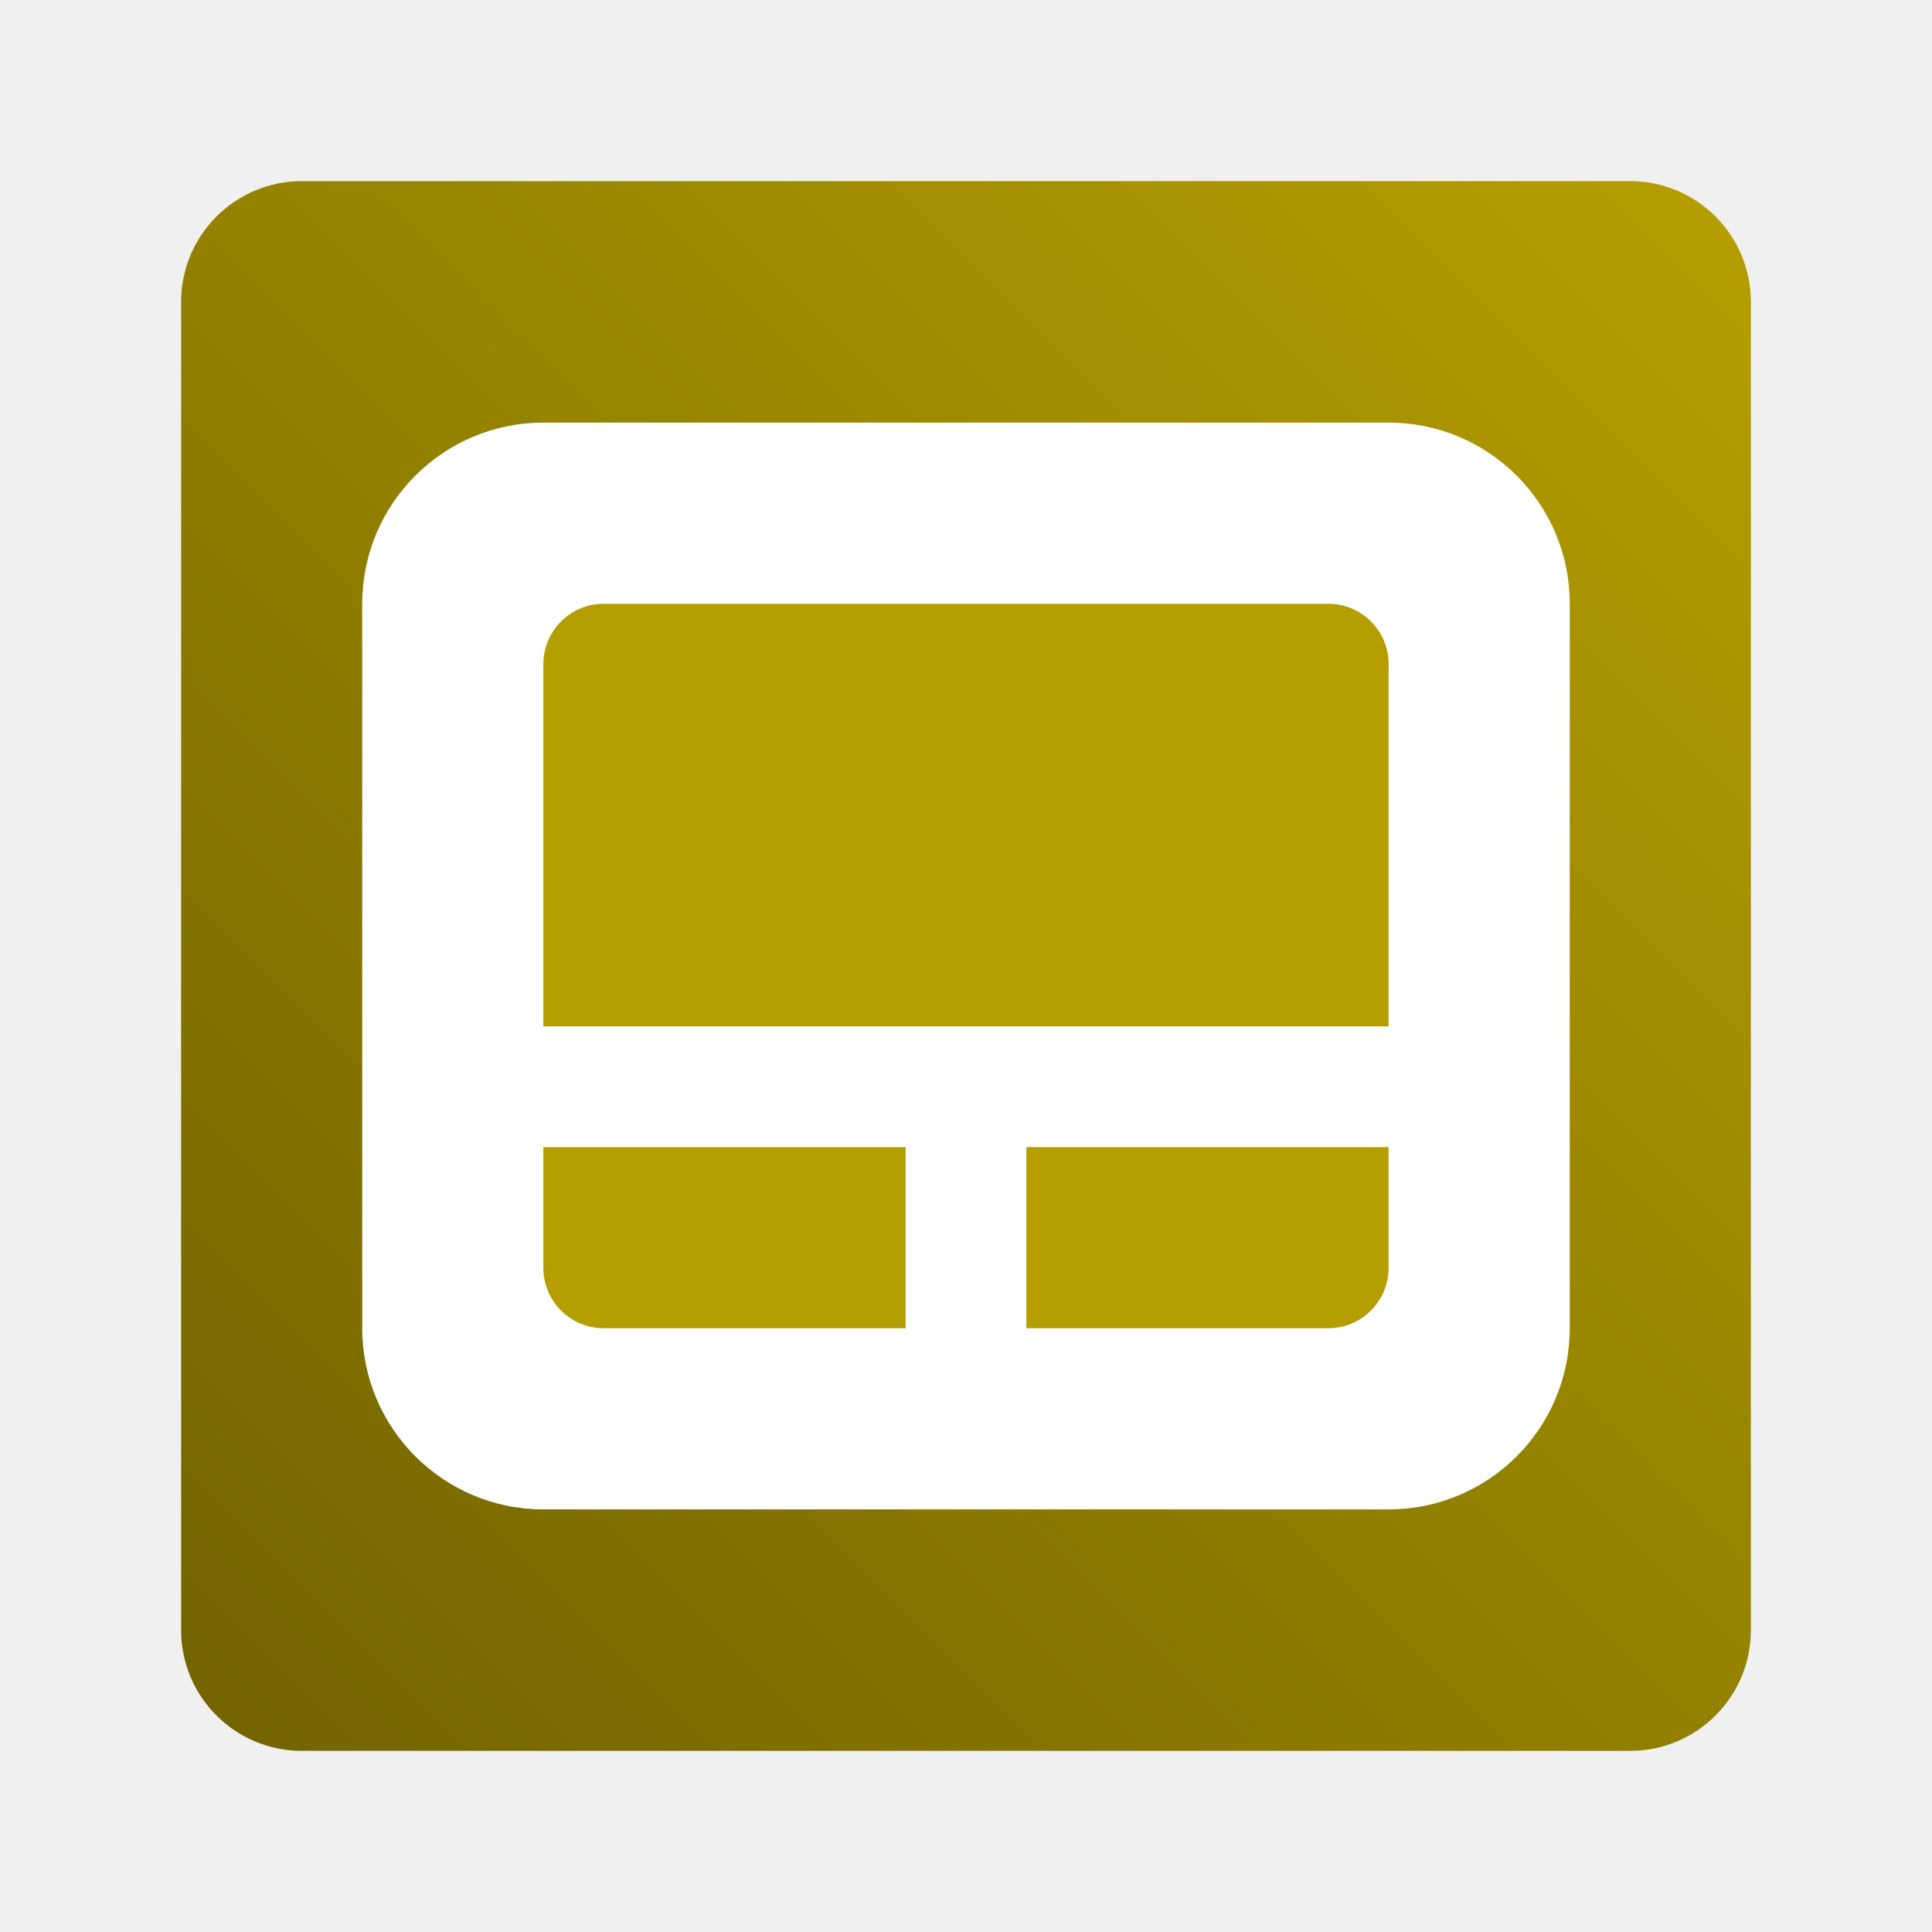
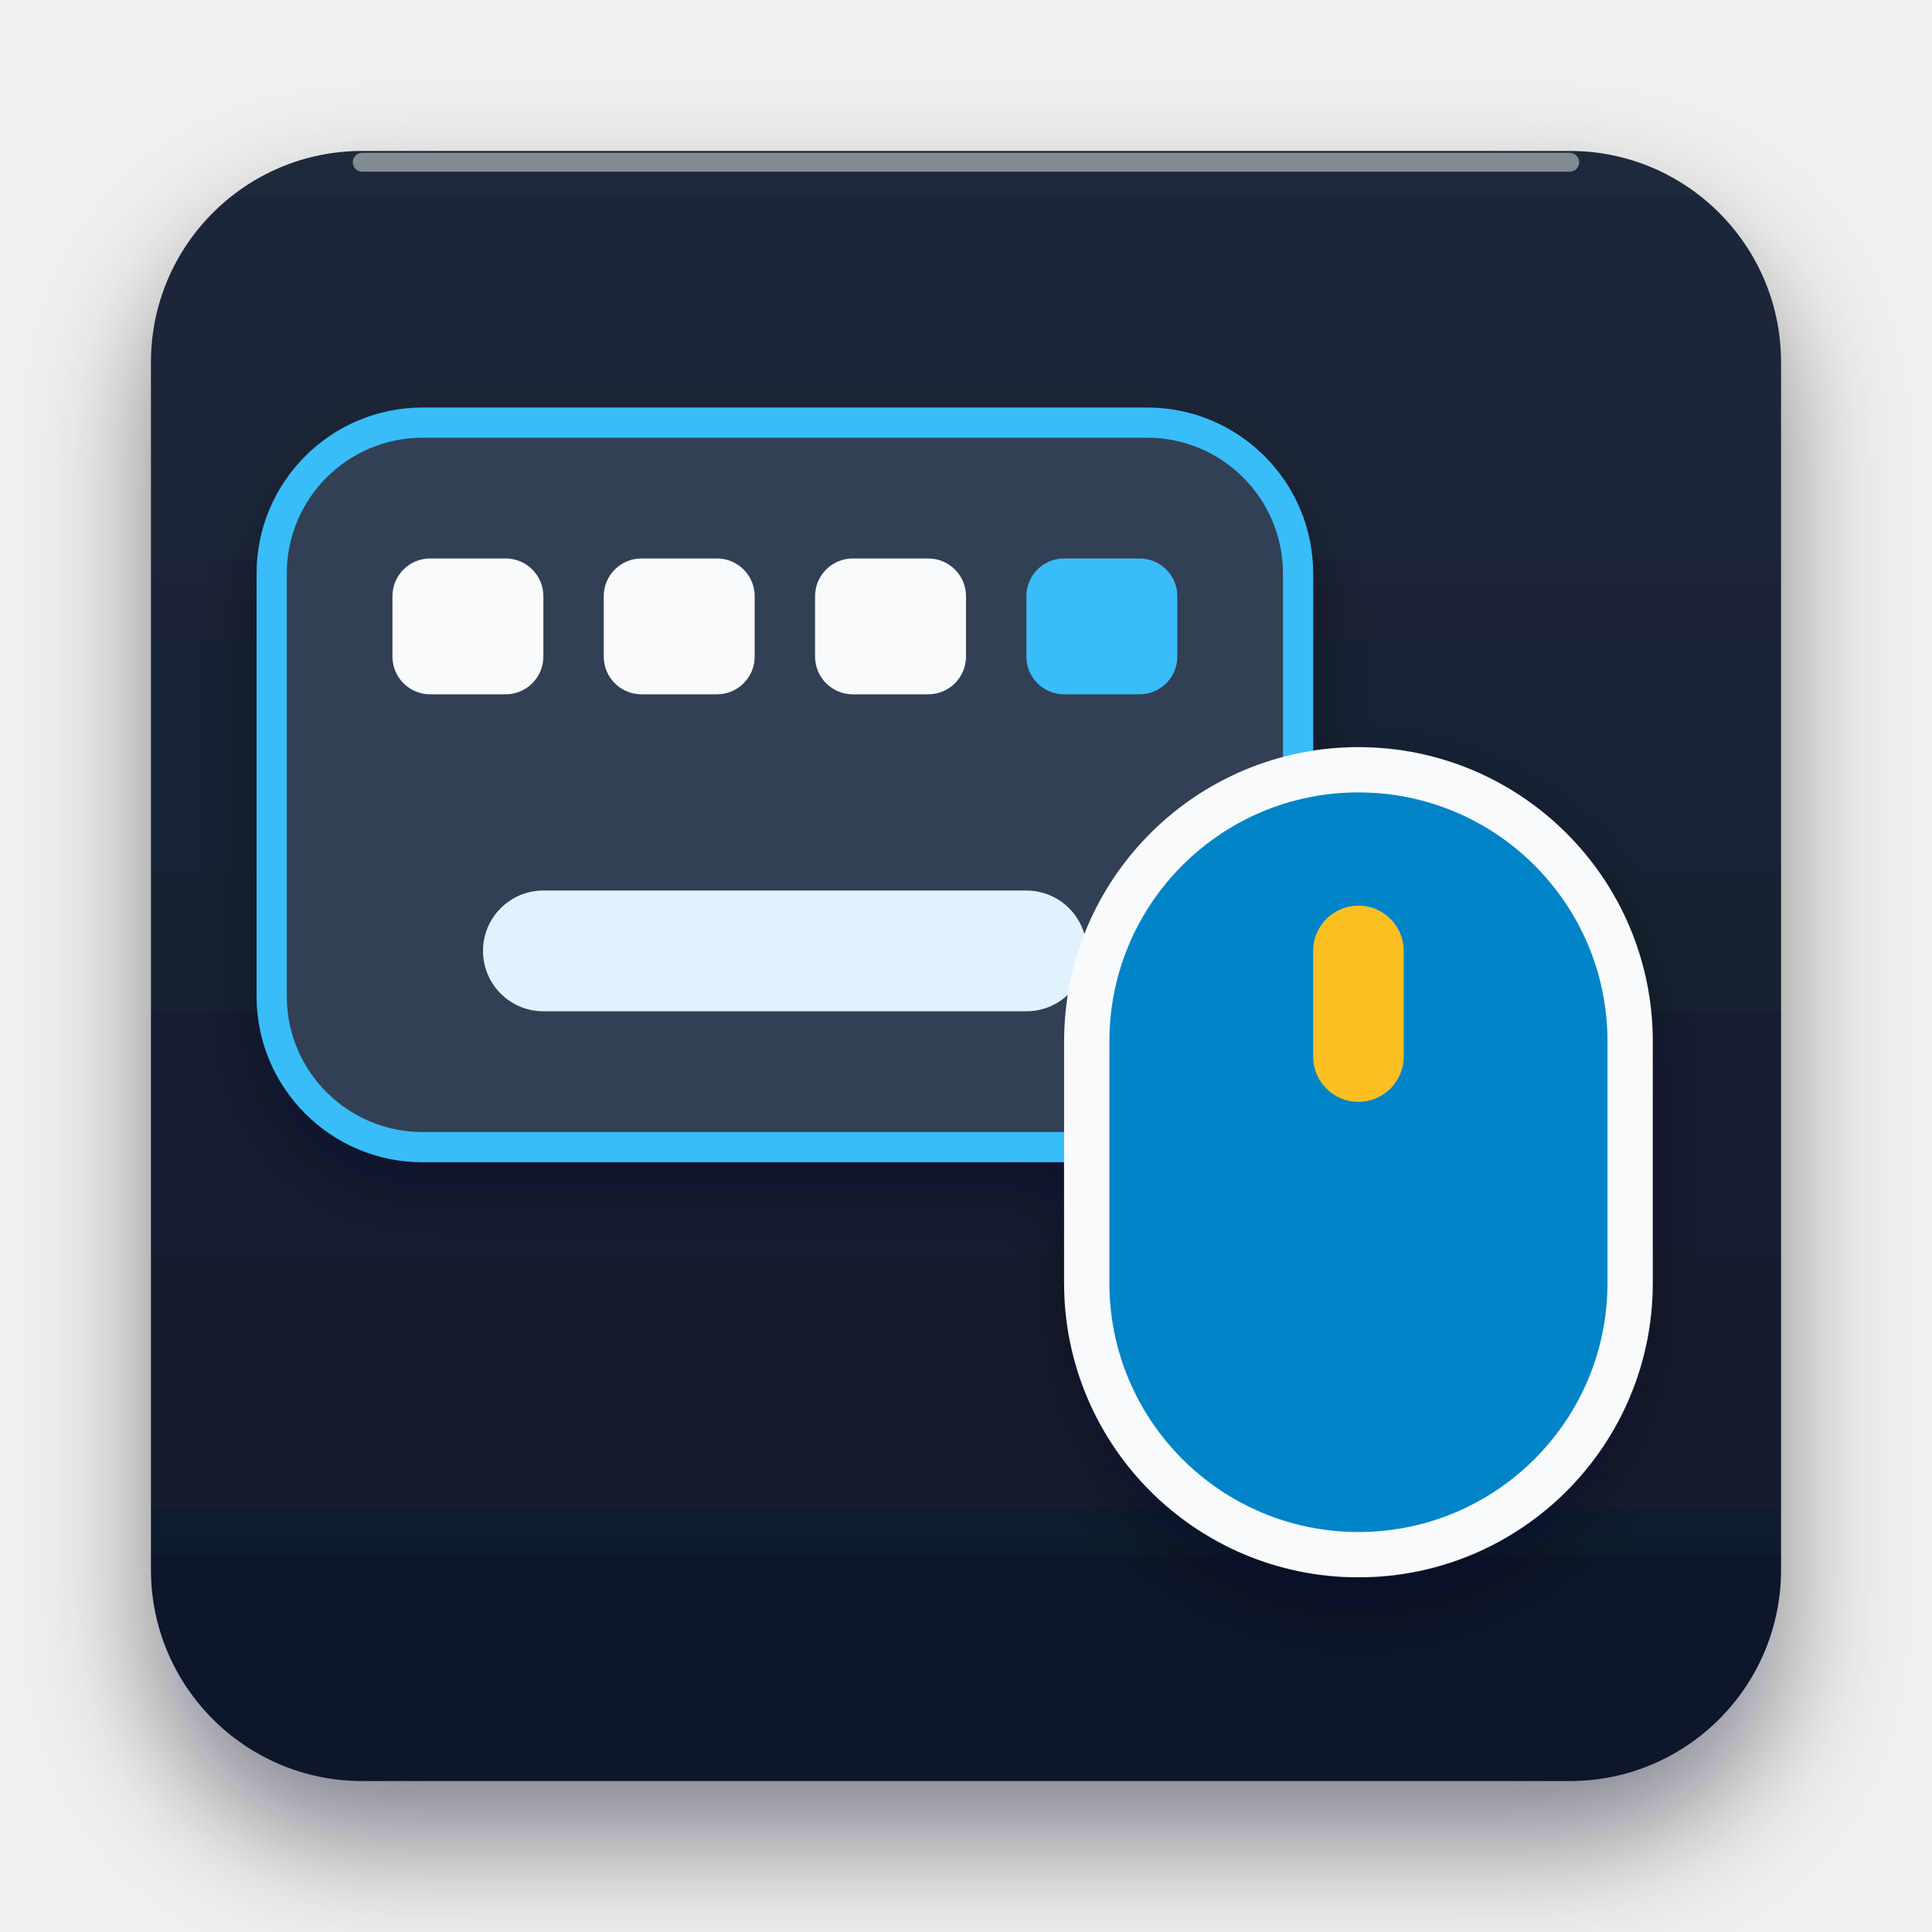
<svg xmlns="http://www.w3.org/2000/svg" width="256" height="256" viewBox="0 0 256 256" fill="none">
-   <path d="M24 40C24 31.163 31.163 24 40 24H216C224.837 24 232 31.163 232 40V216C232 224.837 224.837 232 216 232H40C31.163 232 24 224.837 24 216V40Z" fill="url(#paint0_linear_2094_963)" />
-   <rect x="48" y="56" width="160" height="144" rx="24" fill="white" />
-   <path d="M72 88C72 83.582 75.582 80 80 80H176C180.418 80 184 83.582 184 88V136H72V88Z" fill="#B59F00" />
-   <path d="M72 152H184V168C184 172.418 180.418 176 176 176H80C75.582 176 72 172.418 72 168V152Z" fill="#B59F00" />
-   <rect x="120" y="144" width="16" height="40" fill="white" />
  <defs>
-     <linearGradient id="paint0_linear_2094_963" x1="24" y1="232" x2="232" y2="24" gradientUnits="userSpaceOnUse">
-       <stop stop-color="#726300" />
-       <stop offset="1" stop-color="#B59F00" />
+     <linearGradient id="inp_bg" x1="128" y1="20" x2="128" y2="236" gradientUnits="userSpaceOnUse">
+       <stop offset="0%" stop-color="#1e293b" />
+       <stop offset="100%" stop-color="#0f172a" />
    </linearGradient>
+     <filter id="drop_inp_bg" x="-10%" y="-10%" width="120%" height="125%">
+       <feDropShadow dx="0" dy="8" stdDeviation="8" flood-color="#020617" flood-opacity="0.45" />
+     </filter>
+     <filter id="in_inp_bg" x="-12%" y="-12%" width="124%" height="130%">
+       <feDropShadow dx="0" dy="4" stdDeviation="4" flood-color="#020617" flood-opacity="0.35" />
+     </filter>
  </defs>
+   <rect x="20" y="20" width="216" height="216" rx="28" fill="url(#inp_bg)" filter="url(#drop_inp_bg)" />
+   <path d="M 48 21.5 H 208" stroke="#ffffff" stroke-width="2.5" stroke-linecap="round" opacity="0.45" />
+   <g filter="url(#in_inp_bg)">
+     <rect x="36" y="56" width="136" height="96" rx="20" fill="#334155" stroke="#38bdf8" stroke-width="4" />
+     <rect x="52" y="74" width="20" height="18" rx="5" fill="#f8fafc" />
+     <rect x="80" y="74" width="20" height="18" rx="5" fill="#f8fafc" />
+     <rect x="108" y="74" width="20" height="18" rx="5" fill="#f8fafc" />
+     <rect x="136" y="74" width="20" height="18" rx="5" fill="#38bdf8" />
+     <rect x="64" y="118" width="80" height="16" rx="8" fill="#e0f2fe" />
+     <rect x="144" y="102" width="72" height="104" rx="36" fill="#0284c7" stroke="#f8fafc" stroke-width="6" />
+     <rect x="174" y="120" width="12" height="26" rx="6" fill="#fbbf24" />
+   </g>
</svg>
